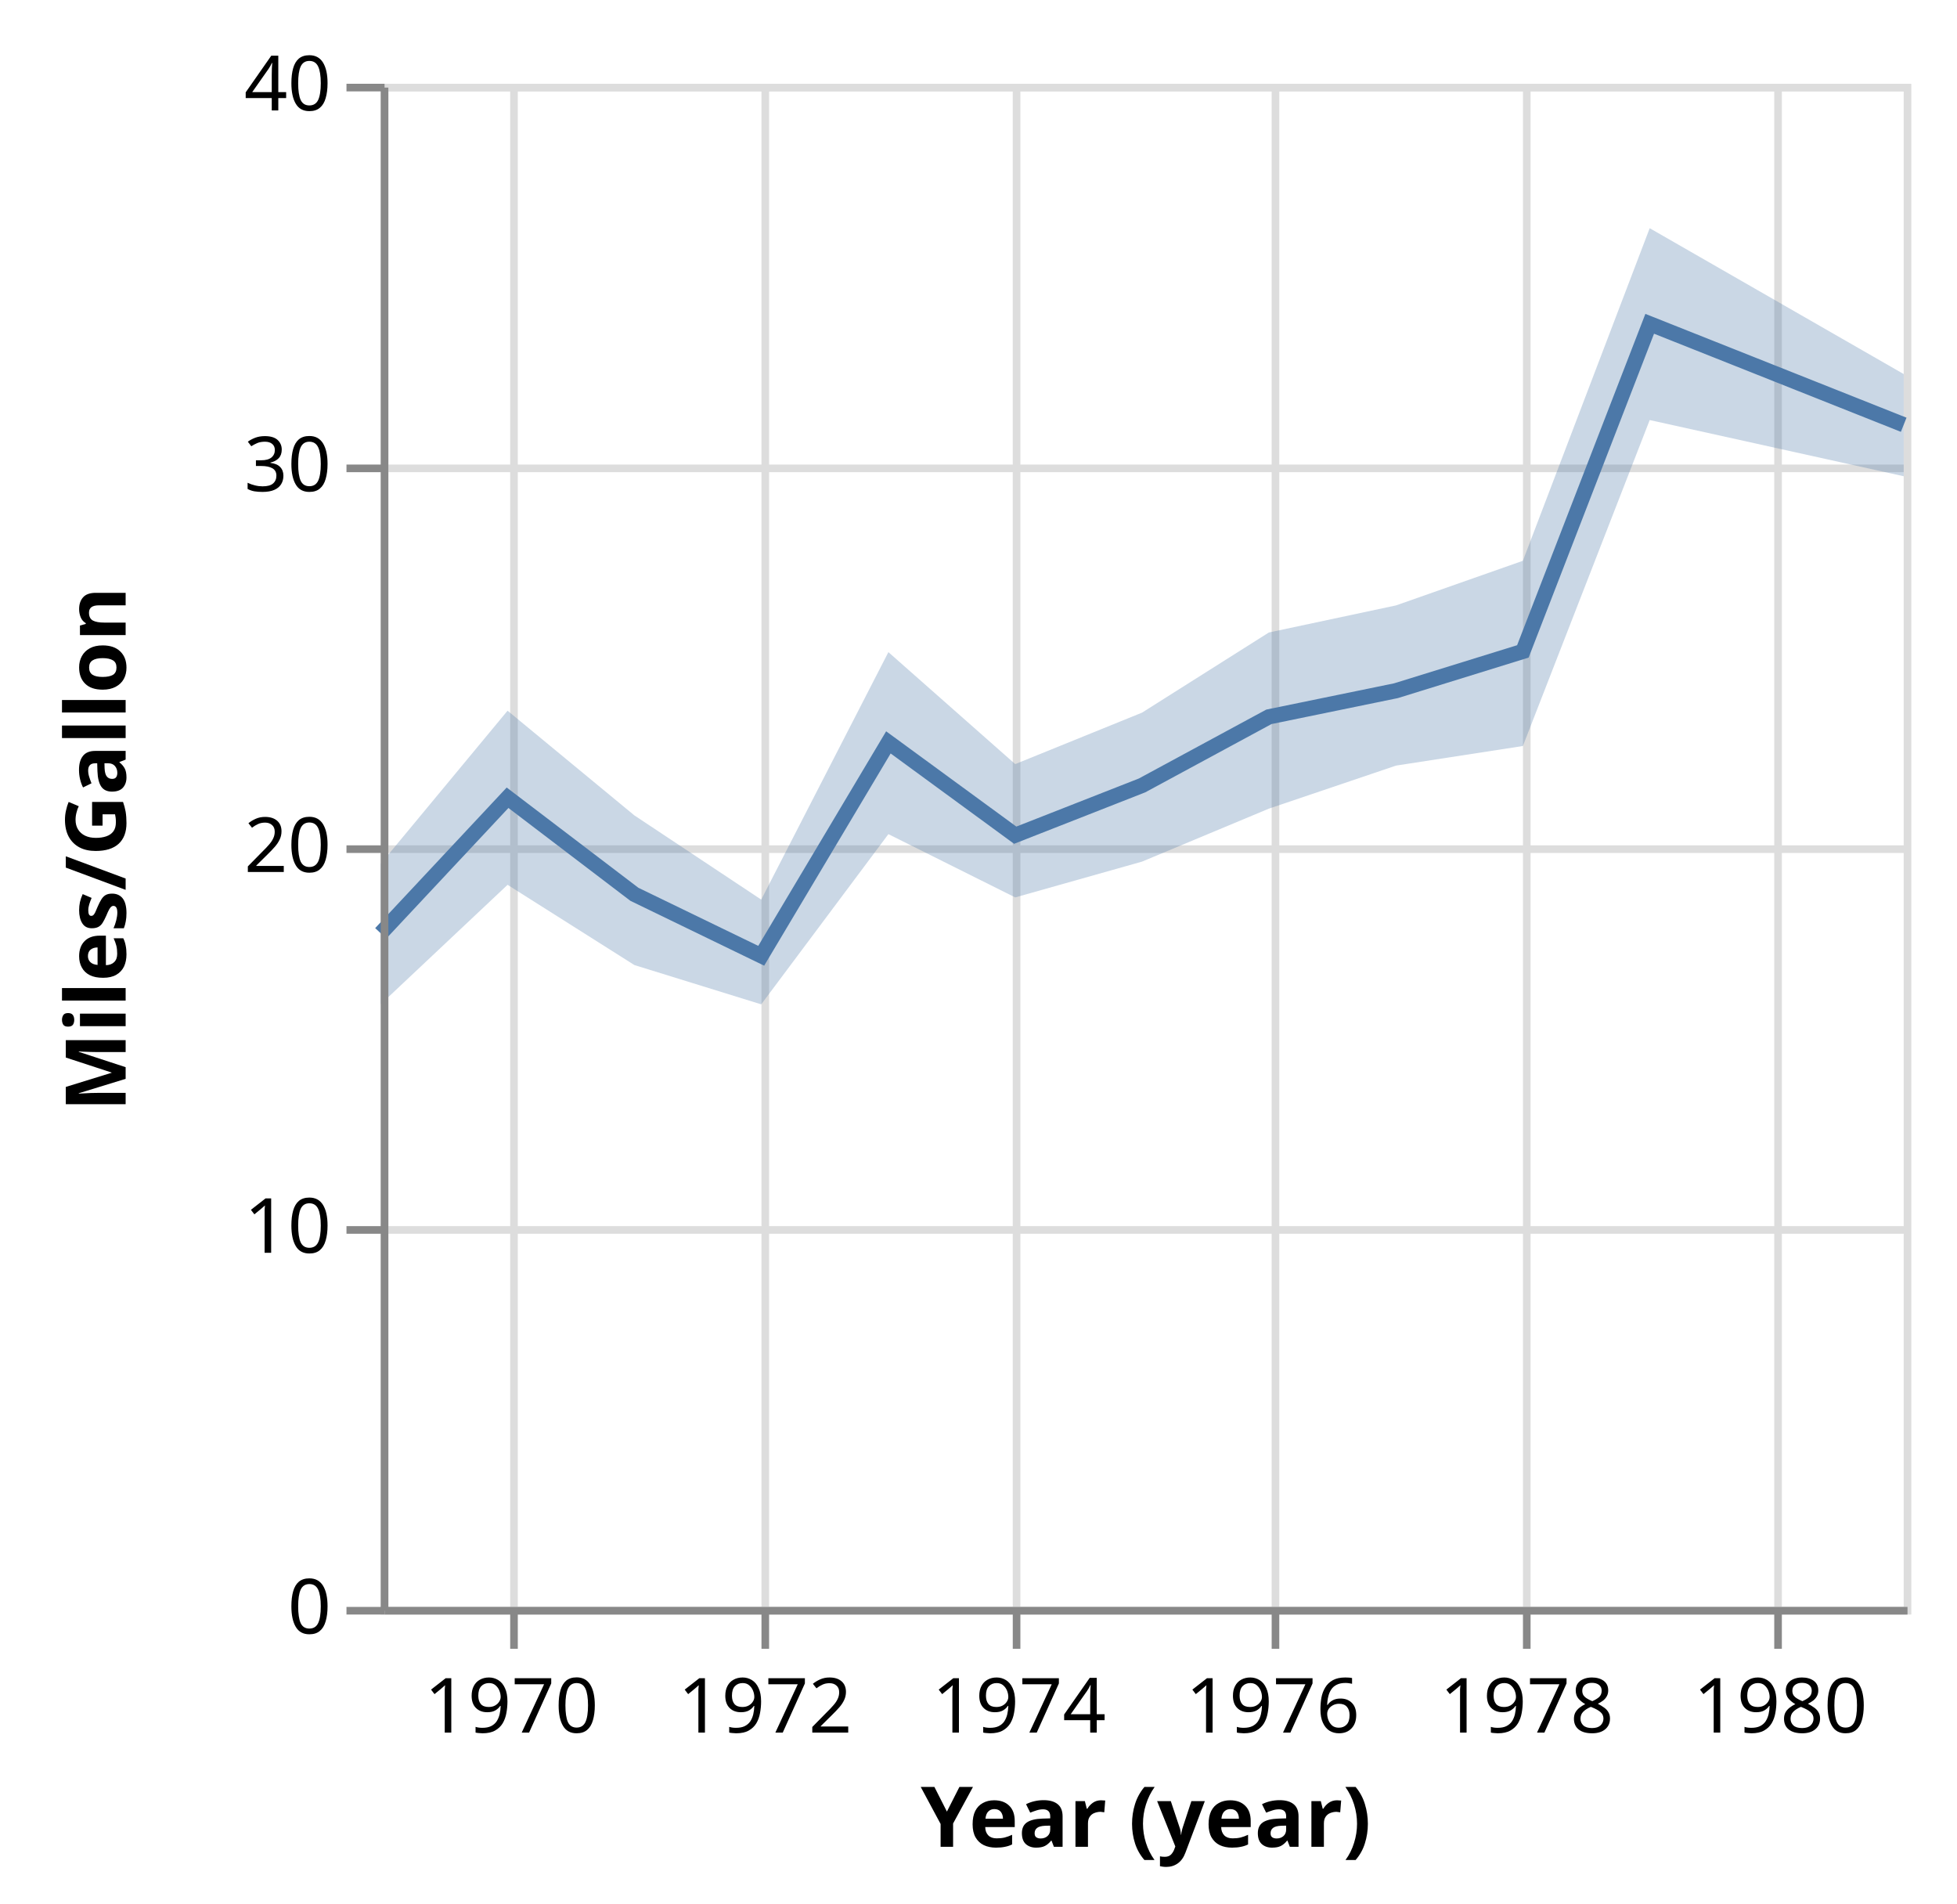
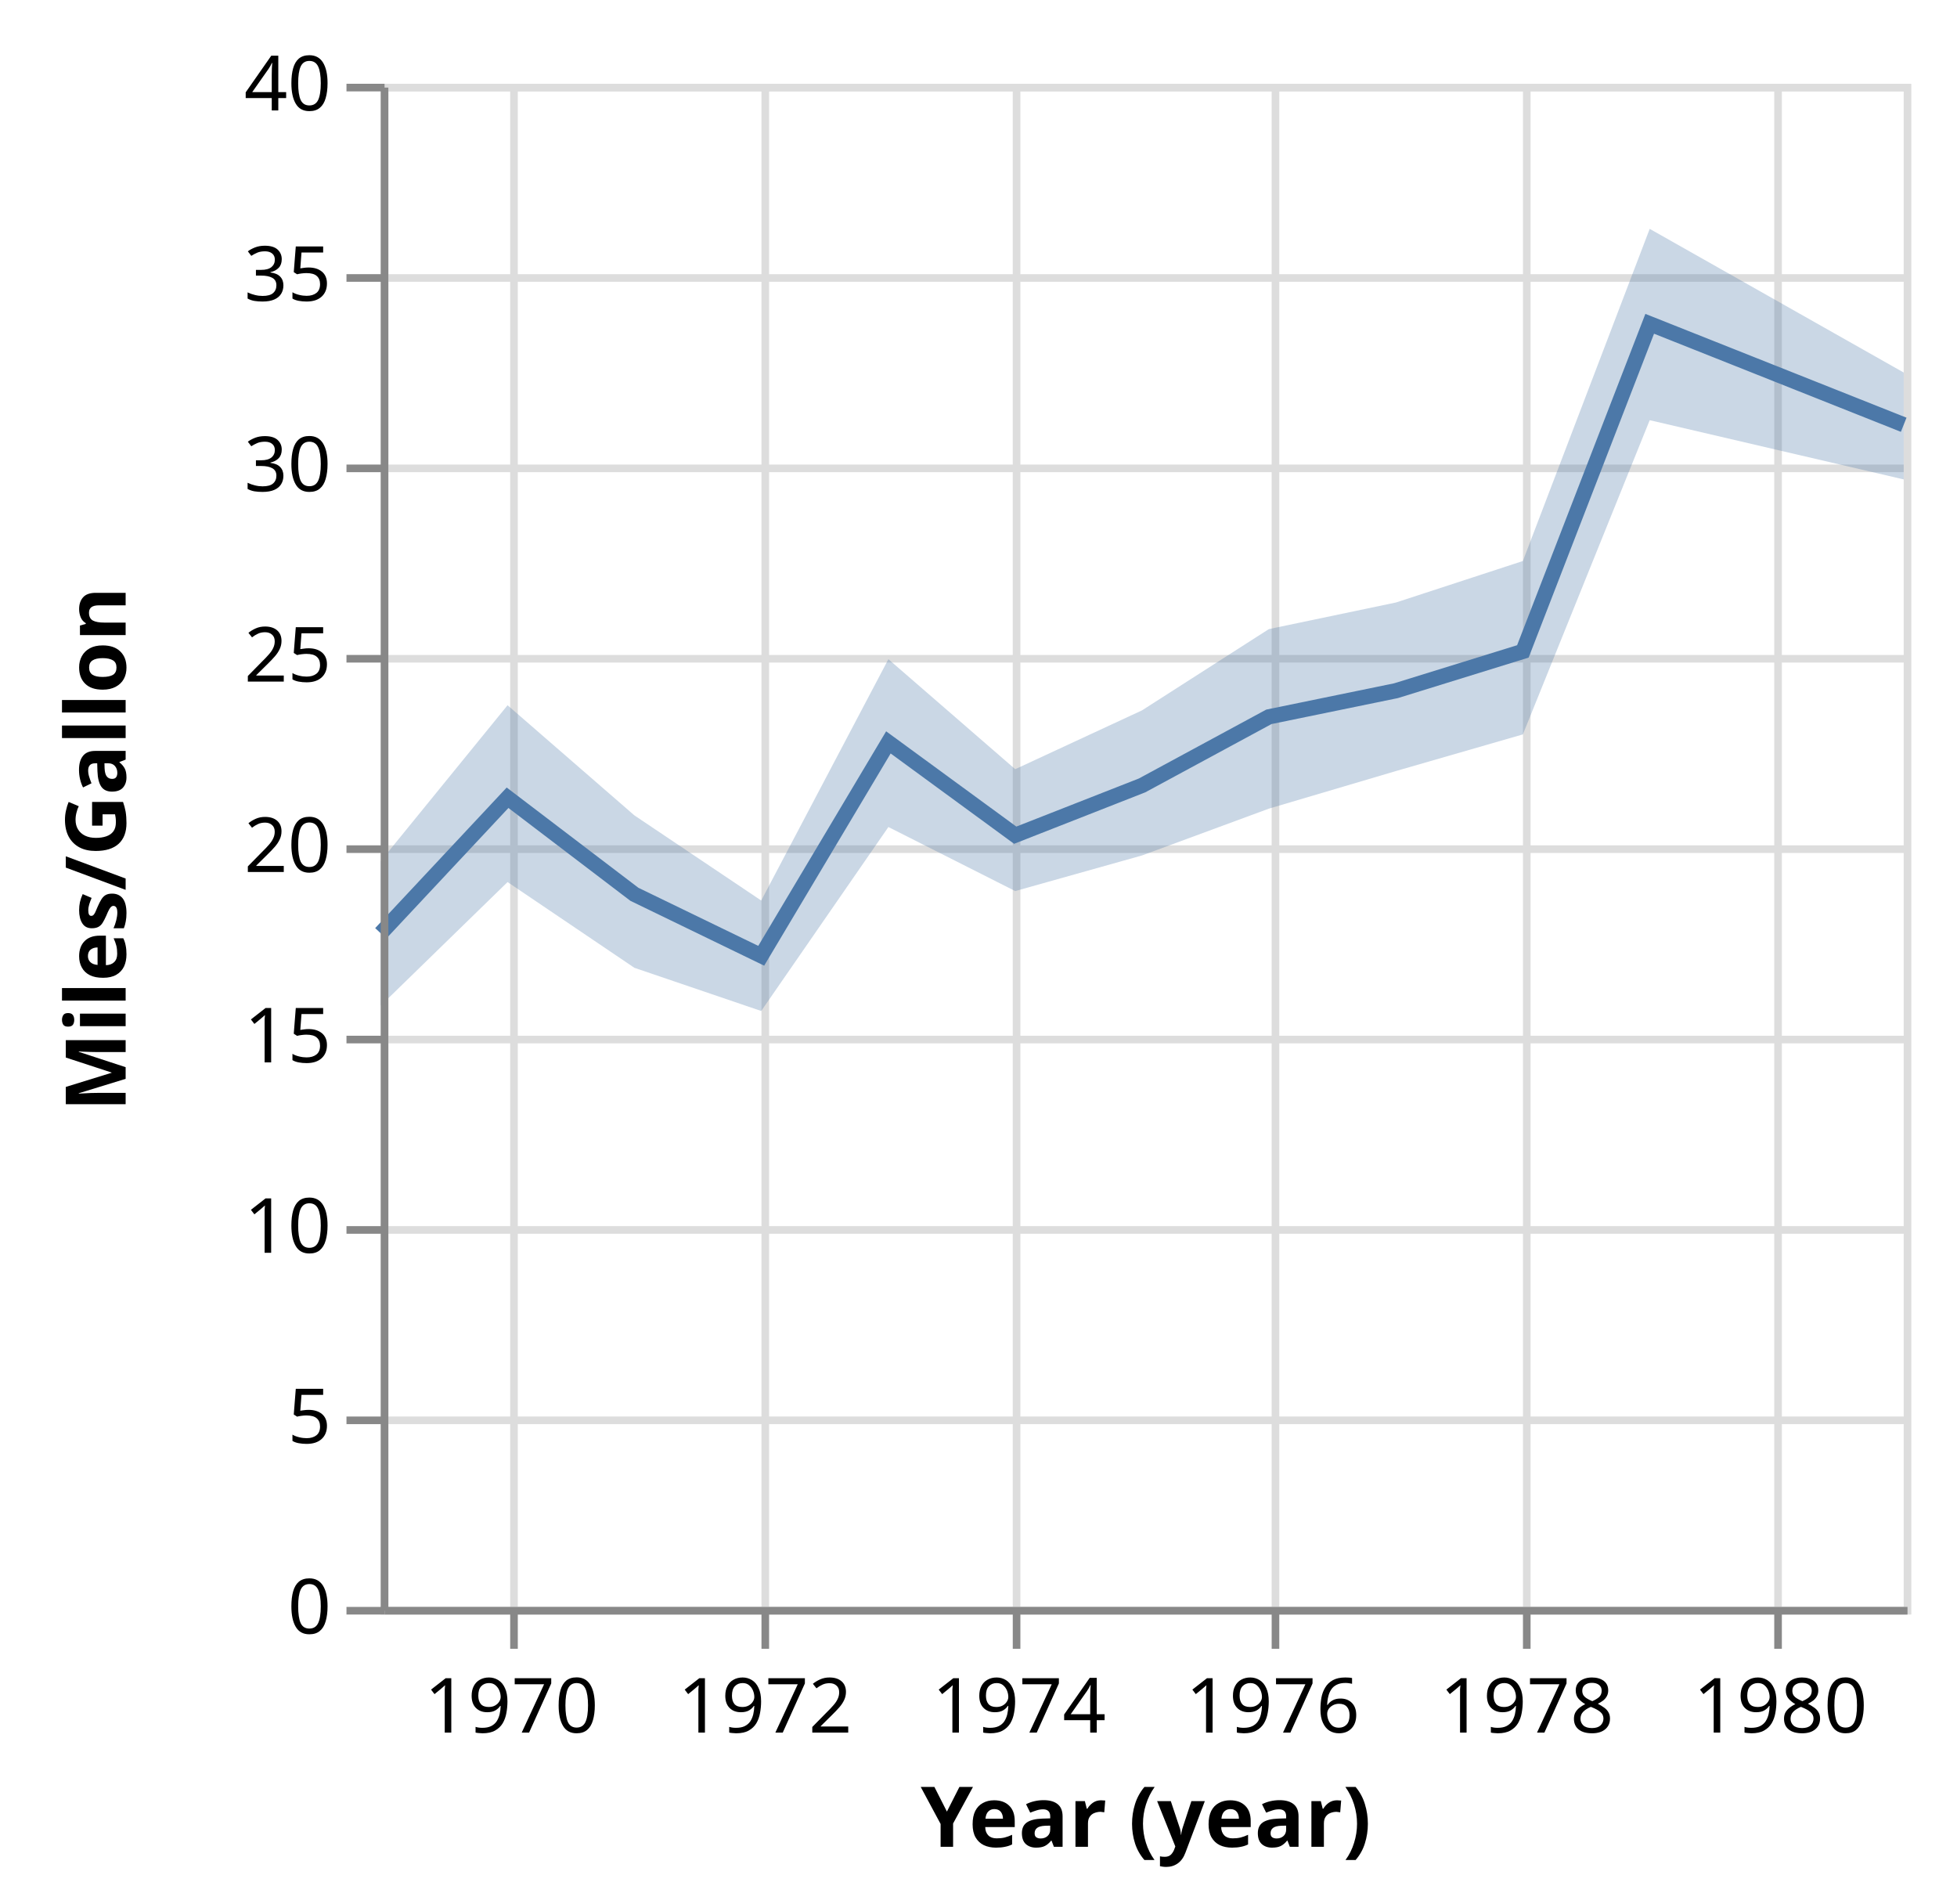
<svg xmlns="http://www.w3.org/2000/svg" class="marks" width="257" height="250" viewBox="0 0 257 250" version="1.1">
  <g transform="translate(50,11)">
    <g class="mark-group role-frame root">
      <g transform="translate(0,0)">
        <path class="background" d="M0.5,0.5h200v200h-200Z" style="fill: transparent; stroke: #ddd;" />
        <g>
          <g class="mark-group role-axis">
            <g transform="translate(0.5,200.5)">
              <path class="background" d="M0,0h0v0h0Z" style="pointer-events: none; fill: none;" />
              <g>
                <g class="mark-rule role-axis-grid" style="pointer-events: none;">
                  <line transform="translate(17,-200)" x2="0" y2="200" style="fill: none; stroke: #ddd; stroke-width: 1; stroke-dasharray: ; opacity: 1;" />
                  <line transform="translate(50,-200)" x2="0" y2="200" style="fill: none; stroke: #ddd; stroke-width: 1; stroke-dasharray: ; opacity: 1;" />
                  <line transform="translate(83,-200)" x2="0" y2="200" style="fill: none; stroke: #ddd; stroke-width: 1; stroke-dasharray: ; opacity: 1;" />
                  <line transform="translate(117,-200)" x2="0" y2="200" style="fill: none; stroke: #ddd; stroke-width: 1; stroke-dasharray: ; opacity: 1;" />
                  <line transform="translate(150,-200)" x2="0" y2="200" style="fill: none; stroke: #ddd; stroke-width: 1; stroke-dasharray: ; opacity: 1;" />
                  <line transform="translate(183,-200)" x2="0" y2="200" style="fill: none; stroke: #ddd; stroke-width: 1; stroke-dasharray: ; opacity: 1;" />
                </g>
              </g>
            </g>
          </g>
          <g class="mark-group role-axis">
            <g transform="translate(0.5,0.5)">
              <path class="background" d="M0,0h0v0h0Z" style="pointer-events: none; fill: none;" />
              <g>
                <g class="mark-rule role-axis-grid" style="pointer-events: none;">
                  <line transform="translate(0,200)" x2="200" y2="0" style="fill: none; stroke: #ddd; stroke-width: 1; stroke-dasharray: ; opacity: 1;" />
+                   <line transform="translate(0,175)" x2="200" y2="0" style="fill: none; stroke: #ddd; stroke-width: 1; stroke-dasharray: ; opacity: 1;" />
                  <line transform="translate(0,150)" x2="200" y2="0" style="fill: none; stroke: #ddd; stroke-width: 1; stroke-dasharray: ; opacity: 1;" />
+                   <line transform="translate(0,125)" x2="200" y2="0" style="fill: none; stroke: #ddd; stroke-width: 1; stroke-dasharray: ; opacity: 1;" />
                  <line transform="translate(0,100)" x2="200" y2="0" style="fill: none; stroke: #ddd; stroke-width: 1; stroke-dasharray: ; opacity: 1;" />
+                   <line transform="translate(0,75)" x2="200" y2="0" style="fill: none; stroke: #ddd; stroke-width: 1; stroke-dasharray: ; opacity: 1;" />
                  <line transform="translate(0,50)" x2="200" y2="0" style="fill: none; stroke: #ddd; stroke-width: 1; stroke-dasharray: ; opacity: 1;" />
+                   <line transform="translate(0,25)" x2="200" y2="0" style="fill: none; stroke: #ddd; stroke-width: 1; stroke-dasharray: ; opacity: 1;" />
                  <line transform="translate(0,0)" x2="200" y2="0" style="fill: none; stroke: #ddd; stroke-width: 1; stroke-dasharray: ; opacity: 1;" />
                </g>
              </g>
            </g>
          </g>
          <g class="mark-area role-mark layer_0_marks">
-             <path d="M200,51.534L166.644,44.156L149.989,86.957L133.333,89.528L116.632,95.181L99.977,102.136L83.322,106.837L66.667,98.528L49.966,120.878L33.311,115.719L16.655,105.183L0,120.862L0,102.414L16.655,82.321L33.311,96.071L49.966,107.125L66.667,74.63L83.322,89.333L99.977,82.574L116.632,72.051L133.333,68.494L149.989,62.637L166.644,18.965L200,38.116Z" style="fill: #4c78a8; opacity: 0.3;" />
+             <path d="M200,51.95L166.644,44.173L149.989,85.433L133.333,90.239L116.632,95.181L99.977,101.325L83.322,106.004L66.667,97.593L49.966,121.75L33.311,116.08L16.655,104.821L0,121.043L0,102.065L16.655,81.603L33.311,96.067L49.966,107.247L66.667,75.556L83.322,90L99.977,82.274L116.632,71.605L133.333,68.11L149.989,62.666L166.644,19.051L200,37.916Z" style="fill: #4c78a8; opacity: 0.3;" />
          </g>
          <g class="mark-line role-mark layer_1_marks">
            <path d="M200,44.775L166.644,31.517L149.989,74.534L133.333,79.694L116.632,83.125L99.977,92.132L83.322,98.667L66.667,86.481L49.966,114.5L33.311,106.429L16.655,93.75L0,111.552" style="fill: none; stroke: #4c78a8; stroke-width: 2;" />
          </g>
          <g class="mark-group role-axis">
            <g transform="translate(0.5,200.5)">
              <path class="background" d="M0,0h0v0h0Z" style="pointer-events: none; fill: none;" />
              <g>
                <g class="mark-rule role-axis-tick" style="pointer-events: none;">
                  <line transform="translate(17,0)" x2="0" y2="5" style="fill: none; stroke: #888; stroke-width: 1; opacity: 1;" />
                  <line transform="translate(50,0)" x2="0" y2="5" style="fill: none; stroke: #888; stroke-width: 1; opacity: 1;" />
                  <line transform="translate(83,0)" x2="0" y2="5" style="fill: none; stroke: #888; stroke-width: 1; opacity: 1;" />
                  <line transform="translate(117,0)" x2="0" y2="5" style="fill: none; stroke: #888; stroke-width: 1; opacity: 1;" />
                  <line transform="translate(150,0)" x2="0" y2="5" style="fill: none; stroke: #888; stroke-width: 1; opacity: 1;" />
                  <line transform="translate(183,0)" x2="0" y2="5" style="fill: none; stroke: #888; stroke-width: 1; opacity: 1;" />
                </g>
                <g class="mark-text role-axis-label" style="pointer-events: none;">
                  <text text-anchor="middle" transform="translate(16.65526,16)" style="font: 10px sans-serif; fill: #000; opacity: 1;">1970</text>
                  <text text-anchor="middle" transform="translate(49.96578,16)" style="font: 10px sans-serif; fill: #000; opacity: 1;">1972</text>
                  <text text-anchor="middle" transform="translate(83.32193,16)" style="font: 10px sans-serif; fill: #000; opacity: 1;">1974</text>
                  <text text-anchor="middle" transform="translate(116.6324,16)" style="font: 10px sans-serif; fill: #000; opacity: 1;">1976</text>
                  <text text-anchor="middle" transform="translate(149.9886,16)" style="font: 10px sans-serif; fill: #000; opacity: 1;">1978</text>
                  <text text-anchor="middle" transform="translate(183.2991,16)" style="font: 10px sans-serif; fill: #000; opacity: 1;">1980</text>
                </g>
                <g class="mark-rule role-axis-domain" style="pointer-events: none;">
                  <line transform="translate(0,0)" x2="200" y2="0" style="fill: none; stroke: #888; stroke-width: 1; opacity: 1;" />
                </g>
                <g class="mark-text role-axis-title" style="pointer-events: none;">
                  <text text-anchor="middle" transform="translate(100,31)" style="font: bold 11px sans-serif; fill: #000; opacity: 1;">Year (year)</text>
                </g>
              </g>
            </g>
          </g>
          <g class="mark-group role-axis">
            <g transform="translate(0.5,0.5)">
              <path class="background" d="M0,0h0v0h0Z" style="pointer-events: none; fill: none;" />
              <g>
                <g class="mark-rule role-axis-tick" style="pointer-events: none;">
                  <line transform="translate(0,200)" x2="-5" y2="0" style="fill: none; stroke: #888; stroke-width: 1; opacity: 1;" />
+                   <line transform="translate(0,175)" x2="-5" y2="0" style="fill: none; stroke: #888; stroke-width: 1; opacity: 1;" />
                  <line transform="translate(0,150)" x2="-5" y2="0" style="fill: none; stroke: #888; stroke-width: 1; opacity: 1;" />
+                   <line transform="translate(0,125)" x2="-5" y2="0" style="fill: none; stroke: #888; stroke-width: 1; opacity: 1;" />
                  <line transform="translate(0,100)" x2="-5" y2="0" style="fill: none; stroke: #888; stroke-width: 1; opacity: 1;" />
+                   <line transform="translate(0,75)" x2="-5" y2="0" style="fill: none; stroke: #888; stroke-width: 1; opacity: 1;" />
                  <line transform="translate(0,50)" x2="-5" y2="0" style="fill: none; stroke: #888; stroke-width: 1; opacity: 1;" />
+                   <line transform="translate(0,25)" x2="-5" y2="0" style="fill: none; stroke: #888; stroke-width: 1; opacity: 1;" />
                  <line transform="translate(0,0)" x2="-5" y2="0" style="fill: none; stroke: #888; stroke-width: 1; opacity: 1;" />
                </g>
                <g class="mark-text role-axis-label" style="pointer-events: none;">
                  <text text-anchor="end" transform="translate(-7,203)" style="font: 10px sans-serif; fill: #000; opacity: 1;">0</text>
+                   <text text-anchor="end" transform="translate(-7,178)" style="font: 10px sans-serif; fill: #000; opacity: 1;">5</text>
                  <text text-anchor="end" transform="translate(-7,153)" style="font: 10px sans-serif; fill: #000; opacity: 1;">10</text>
+                   <text text-anchor="end" transform="translate(-7,128)" style="font: 10px sans-serif; fill: #000; opacity: 1;">15</text>
                  <text text-anchor="end" transform="translate(-7,103)" style="font: 10px sans-serif; fill: #000; opacity: 1;">20</text>
+                   <text text-anchor="end" transform="translate(-7,78)" style="font: 10px sans-serif; fill: #000; opacity: 1;">25</text>
                  <text text-anchor="end" transform="translate(-7,53)" style="font: 10px sans-serif; fill: #000; opacity: 1;">30</text>
+                   <text text-anchor="end" transform="translate(-7,28)" style="font: 10px sans-serif; fill: #000; opacity: 1;">35</text>
                  <text text-anchor="end" transform="translate(-7,3)" style="font: 10px sans-serif; fill: #000; opacity: 1;">40</text>
                </g>
                <g class="mark-rule role-axis-domain" style="pointer-events: none;">
                  <line transform="translate(0,200)" x2="0" y2="-200" style="fill: none; stroke: #888; stroke-width: 1; opacity: 1;" />
                </g>
                <g class="mark-text role-axis-title" style="pointer-events: none;">
                  <text text-anchor="middle" transform="translate(-32,100) rotate(-90) translate(0,-2)" style="font: bold 11px sans-serif; fill: #000; opacity: 1;">Miles/Gallon</text>
                </g>
              </g>
            </g>
          </g>
        </g>
      </g>
    </g>
  </g>
</svg>
